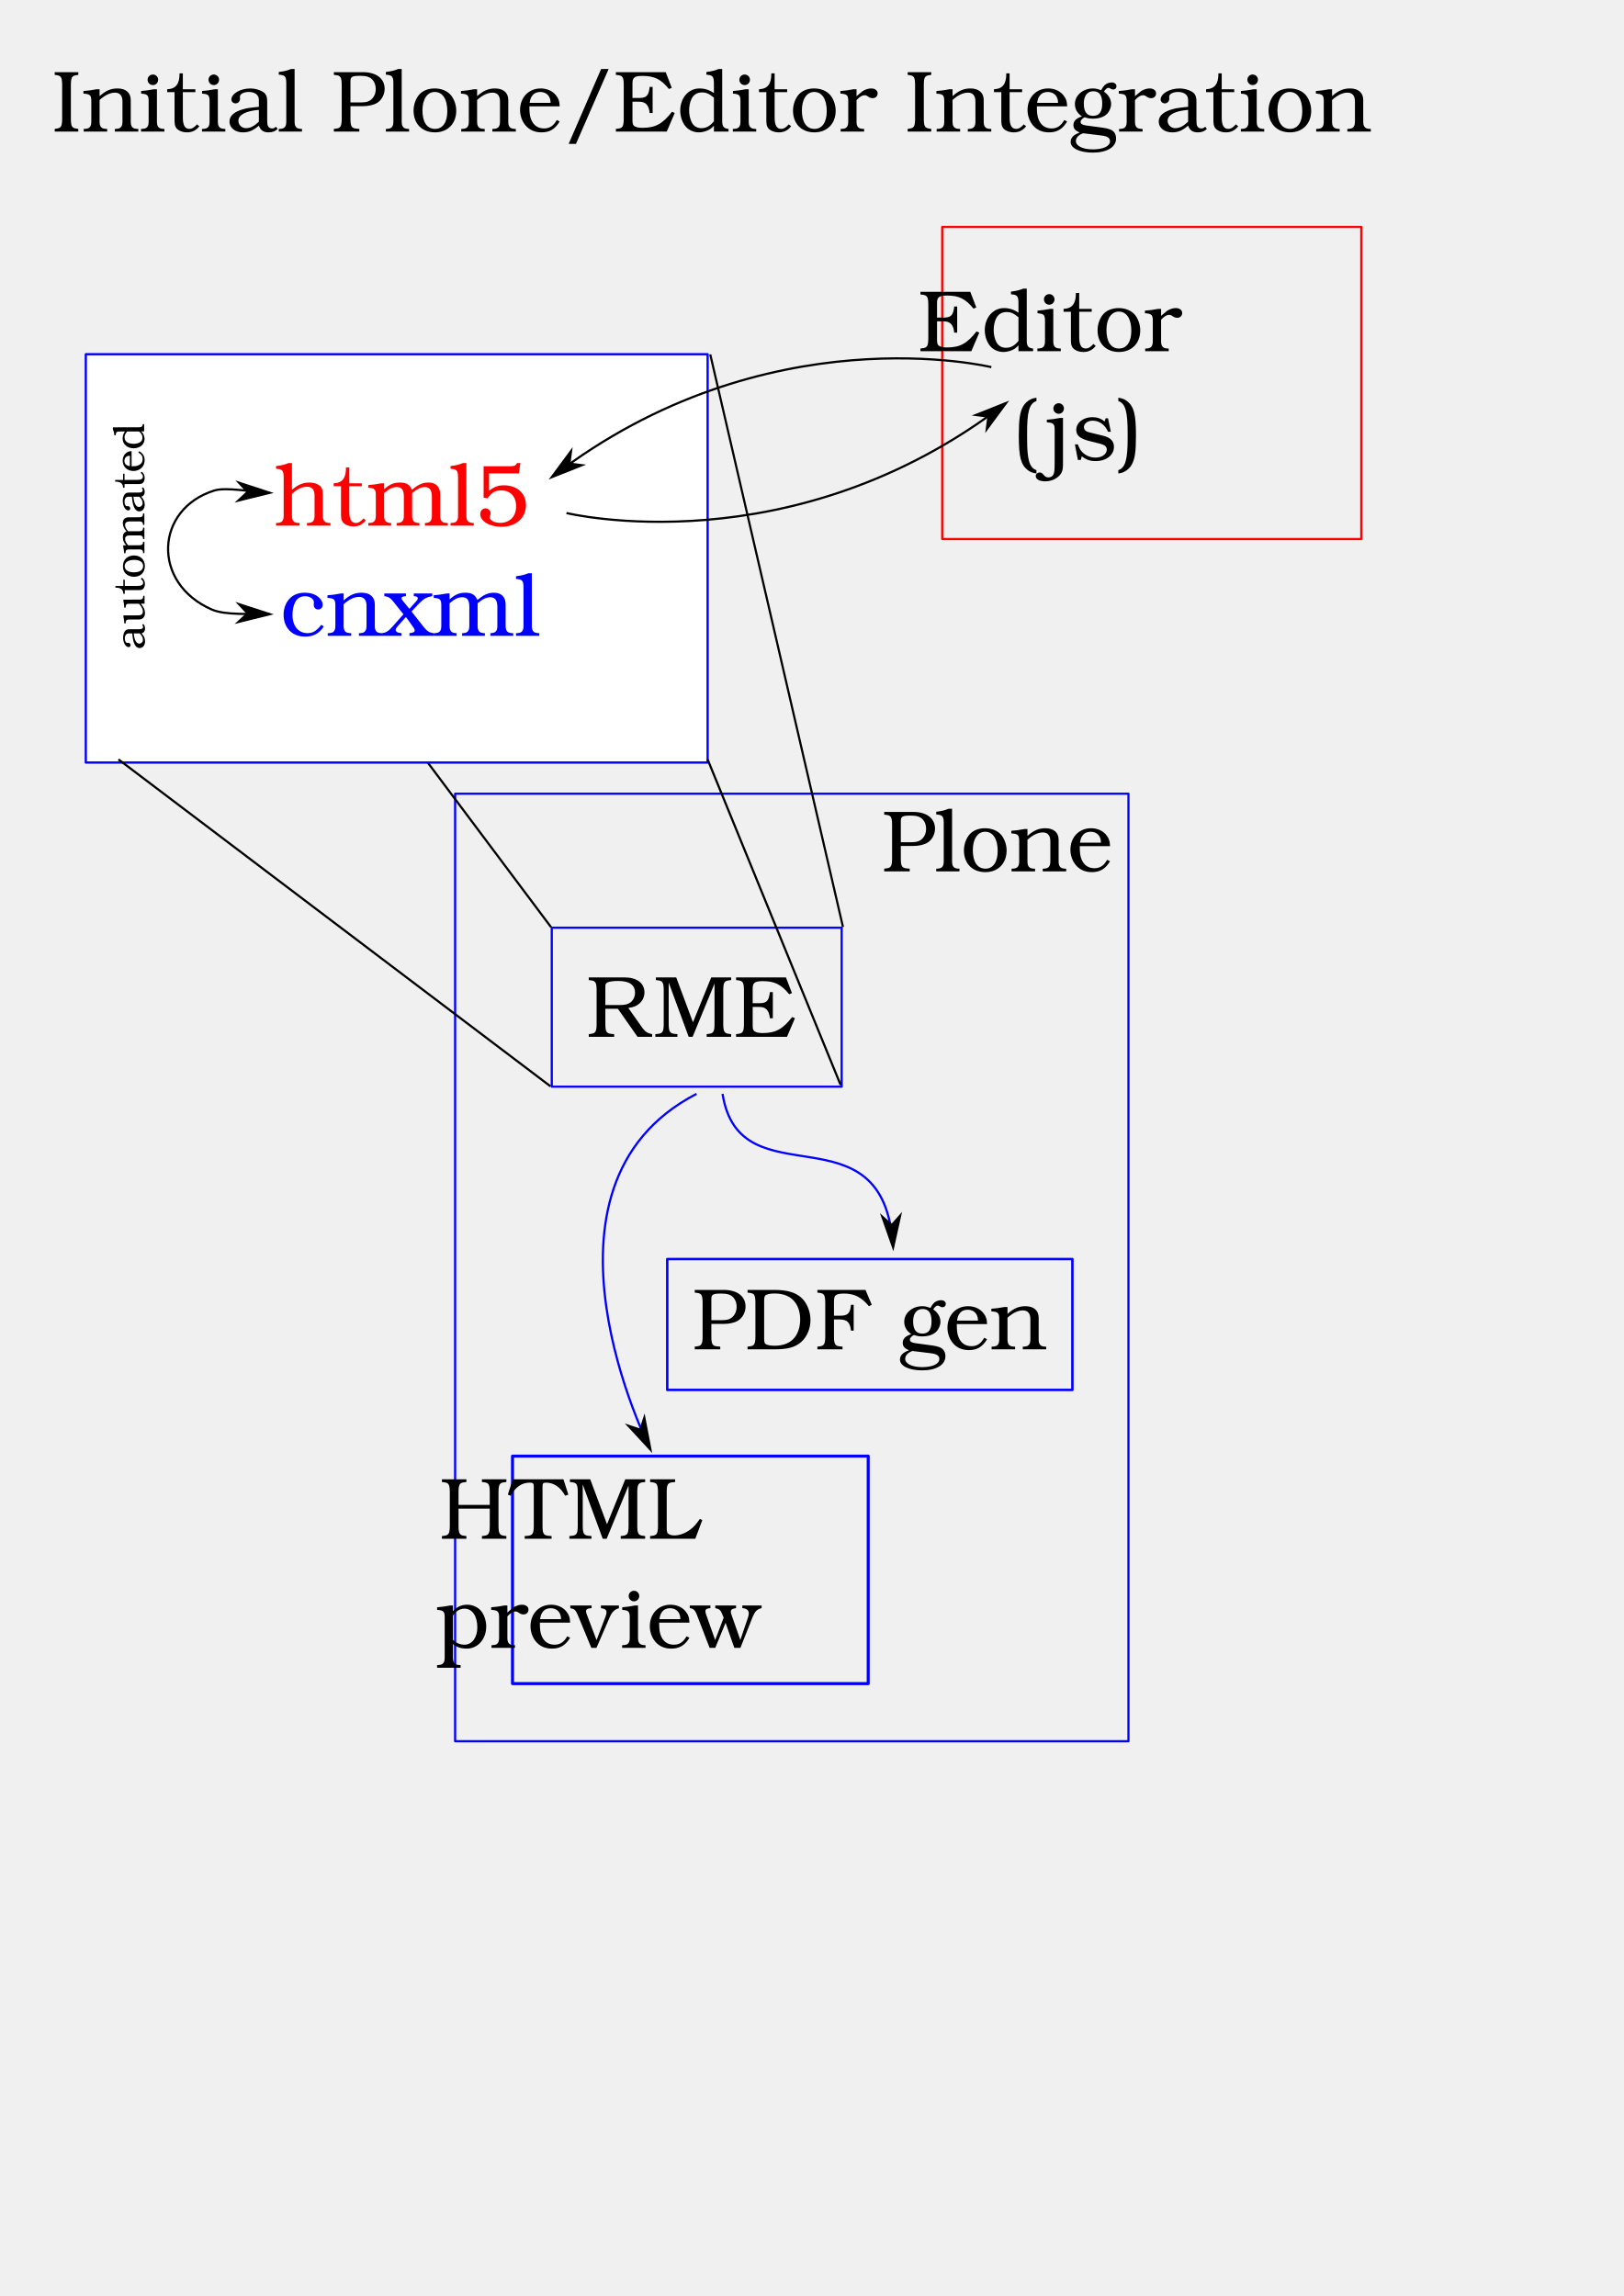
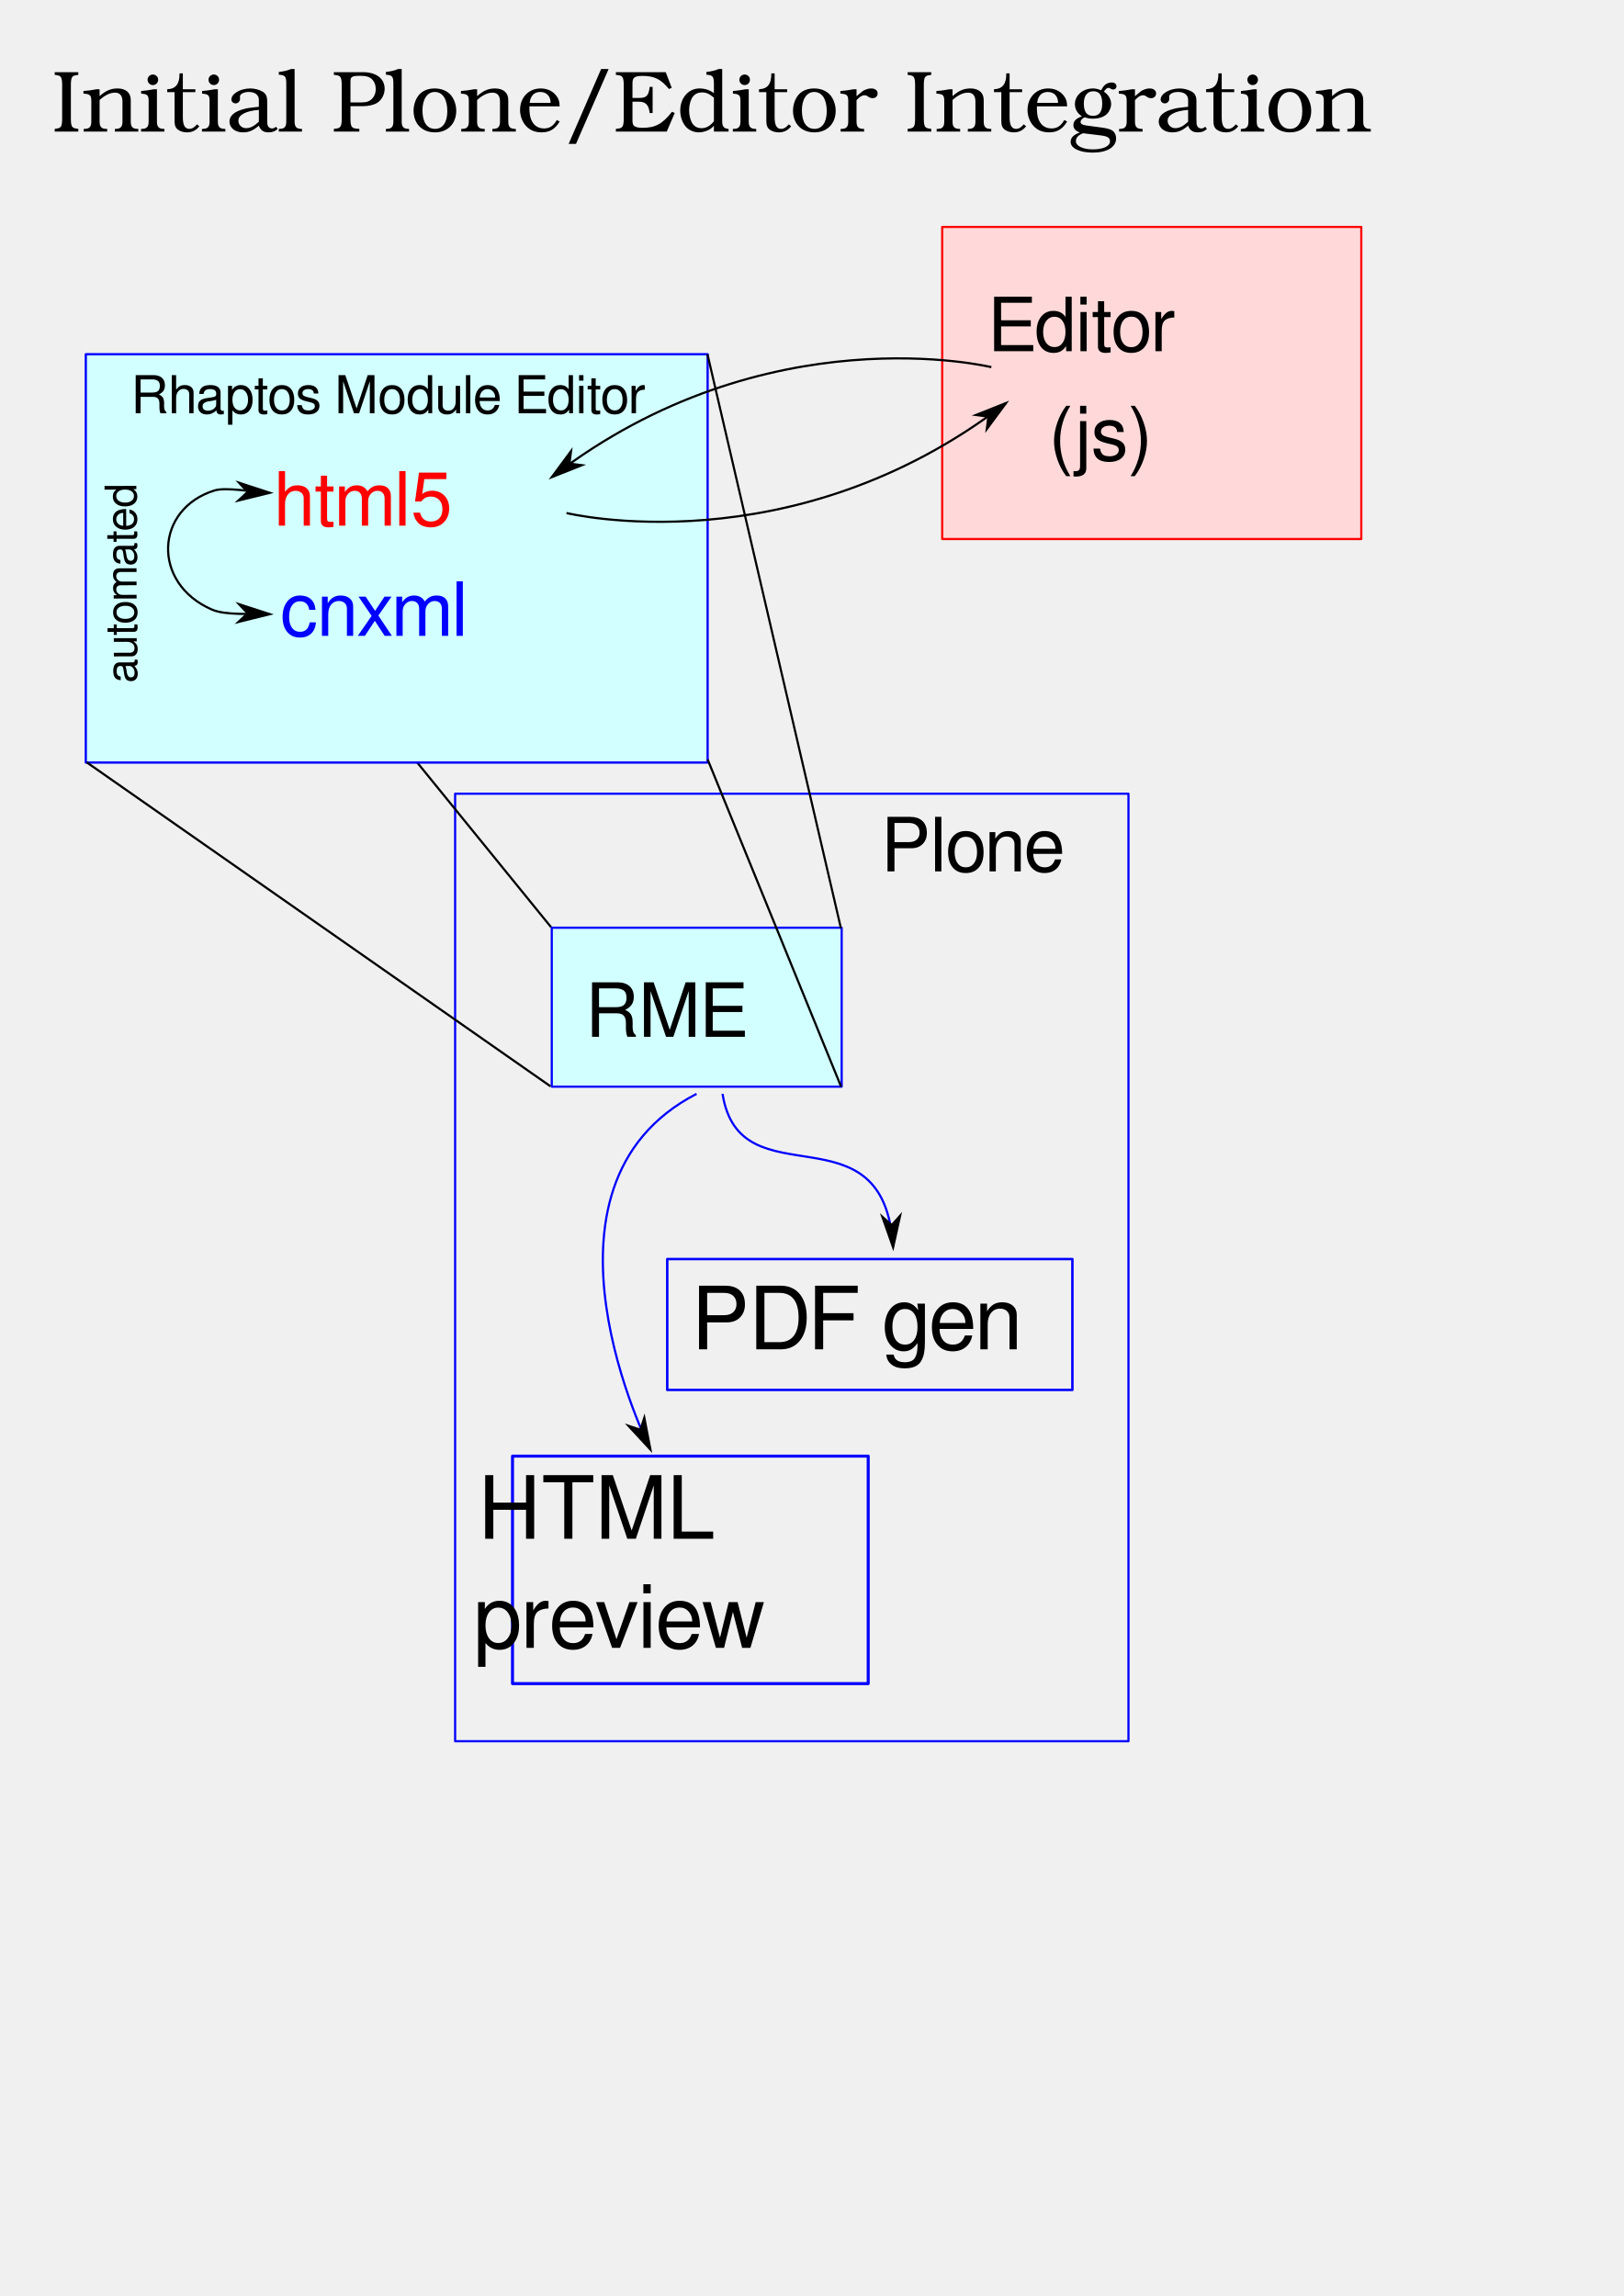
<svg xmlns="http://www.w3.org/2000/svg" width="744.094" height="1052.362" id="svg2" version="1.1">
  <defs id="defs4">
    <marker orient="auto" refY="0.0" refX="0.0" id="Arrow1Lstart" style="overflow:visible">
      <path id="path3818" d="M 0.0,0.0 L 5.0,-5.0 L -12.5,0.0 L 5.0,5.0 L 0.0,0.0 z " style="fill-rule:evenodd;stroke:#000000;stroke-width:1.0pt;marker-start:none" transform="scale(0.8) translate(12.5,0)" />
    </marker>
    <marker orient="auto" refY="0.0" refX="0.0" id="Arrow1Lend" style="overflow:visible;">
      <path id="path3821" d="M 0.0,0.0 L 5.0,-5.0 L -12.5,0.0 L 5.0,5.0 L 0.0,0.0 z " style="fill-rule:evenodd;stroke:#000000;stroke-width:1.0pt;marker-start:none;" transform="scale(0.8) rotate(180) translate(12.5,0)" />
    </marker>
  </defs>
  <g id="layer1">
    <rect style="fill:none;stroke:#0000ff;stroke-linejoin:round;stroke-opacity:1" id="rect2985" width="308.571" height="434.286" x="208.571" y="363.791" />
-     <rect style="fill:none;stroke:#0000ff;stroke-linejoin:round;stroke-opacity:1" id="rect3755" width="132.857" height="72.857" x="252.857" y="425.219" />
+     <rect style="fill:#d2ffff;stroke:#0000ff;stroke-linejoin:round;stroke-opacity:1;fill-opacity:1" id="rect3755" width="132.857" height="72.857" x="252.857" y="425.219" />
    <text xml:space="preserve" style="font-size:40px;font-style:italic;font-variant:normal;font-weight:bold;font-stretch:normal;line-height:125%;letter-spacing:0px;word-spacing:0px;fill:#000000;fill-opacity:1;stroke:none;font-family:URW Chancery L;-inkscape-font-specification:URW Chancery L Bold Italic" x="317.143" y="632.362" id="text3761">
      <tspan id="tspan3763" x="317.143" y="632.362" />
      <tspan id="tspan3765" x="317.143" y="682.362" />
    </text>
    <g id="g4457" transform="translate(0,-13.90728)">
      <rect y="591" x="305.78" height="59.972" width="185.667" id="rect3757" style="fill:none;stroke:#0000ff;stroke-width:1.132;stroke-linejoin:round;stroke-opacity:1" />
-       <text id="text3767" y="632.362" x="317.143" style="font-size:40px;font-style:normal;font-variant:normal;font-weight:normal;font-stretch:normal;text-align:start;line-height:125%;letter-spacing:0px;word-spacing:0px;writing-mode:lr-tb;text-anchor:start;fill:#000000;fill-opacity:1;stroke:none;font-family:URW Bookman L;-inkscape-font-specification:URW Bookman L" xml:space="preserve">
+       <text id="text3767" y="632.362" x="317.143" style="font-size:40px;font-style:normal;font-variant:normal;font-weight:normal;font-stretch:normal;text-align:start;line-height:125%;letter-spacing:0px;word-spacing:0px;writing-mode:lr;text-anchor:start;fill:#000000;fill-opacity:1;stroke:none;font-family:FreeSans;-inkscape-font-specification:FreeSans" xml:space="preserve">
        <tspan y="632.362" x="317.143" id="tspan3769">PDF gen</tspan>
      </text>
    </g>
    <text xml:space="preserve" style="font-size:40px;font-style:italic;font-variant:normal;font-weight:bold;font-stretch:normal;line-height:125%;letter-spacing:0px;word-spacing:0px;fill:#000000;fill-opacity:1;stroke:none;font-family:URW Chancery L;-inkscape-font-specification:URW Chancery L Bold Italic" x="264.286" y="742.362" id="text3771">
      <tspan id="tspan3773" x="264.286" y="742.362" />
    </text>
    <g id="g4462" transform="translate(-23.84106,-8.609272)">
      <rect y="676.011" x="258.71" height="104.278" width="163.005" id="rect3759" style="fill:none;stroke:#0000ff;stroke-width:1.383;stroke-linejoin:round;stroke-opacity:1" />
-       <text id="text3775" y="713.885" x="342.431" style="font-size:40px;font-style:normal;font-variant:normal;font-weight:normal;font-stretch:normal;text-align:center;line-height:125%;letter-spacing:0px;word-spacing:0px;writing-mode:lr-tb;text-anchor:middle;fill:#000000;fill-opacity:1;stroke:none;font-family:URW Bookman L;-inkscape-font-specification:URW Bookman L" xml:space="preserve">
+       <text id="text3775" y="713.885" x="342.431" style="font-size:40px;font-style:normal;font-variant:normal;font-weight:normal;font-stretch:normal;text-align:center;line-height:125%;letter-spacing:0px;word-spacing:0px;writing-mode:lr;text-anchor:middle;fill:#000000;fill-opacity:1;stroke:none;font-family:FreeSans;-inkscape-font-specification:FreeSans" xml:space="preserve">
        <tspan y="713.885" x="342.431" id="tspan3777">HTML</tspan>
        <tspan id="tspan4453" y="763.885" x="342.431">preview</tspan>
      </text>
    </g>
-     <path style="fill:none;stroke:#000000;stroke-width:0.991px;stroke-linecap:butt;stroke-linejoin:miter;stroke-opacity:1" d="M 252.53,424.964 56.268,162.916" id="path3799" />
-     <rect style="fill:#ffffff;fill-opacity:1;stroke:#0000ff;stroke-width:1.03;stroke-linejoin:round;stroke-opacity:1" id="rect3779" width="284.965" height="187.143" x="39.32" y="162.362" />
-     <text xml:space="preserve" style="font-size:40px;font-style:normal;font-variant:normal;font-weight:normal;font-stretch:normal;text-align:start;line-height:125%;letter-spacing:0px;word-spacing:0px;writing-mode:lr-tb;text-anchor:start;fill:#ff0000;fill-opacity:1;stroke:none;font-family:URW Bookman L;-inkscape-font-specification:URW Bookman L" x="125.714" y="240.934" id="text3781">
+     <path style="fill:none;stroke:#000000;stroke-width:0.991px;stroke-linecap:butt;stroke-linejoin:miter;stroke-opacity:1" d="M 252.53,424.964 39.293,162.565" id="path3799" />
+     <rect style="fill:#d2ffff;fill-opacity:1;stroke:#0000ff;stroke-width:1.03;stroke-linejoin:round;stroke-opacity:1" id="rect3779" width="284.965" height="187.143" x="39.32" y="162.362" />
+     <text xml:space="preserve" style="font-size:34.286px;font-style:normal;font-variant:normal;font-weight:normal;font-stretch:normal;text-align:start;line-height:125%;letter-spacing:0px;word-spacing:0px;writing-mode:lr;text-anchor:start;fill:#ff0000;fill-opacity:1;stroke:none;font-family:FreeSans;-inkscape-font-specification:FreeSans" x="125.714" y="240.934" id="text3781">
      <tspan x="125.714" y="240.934" id="tspan3785">html5</tspan>
    </text>
-     <text xml:space="preserve" style="font-size:40px;font-style:normal;font-variant:normal;font-weight:normal;font-stretch:normal;text-align:start;line-height:125%;letter-spacing:0px;word-spacing:0px;writing-mode:lr-tb;text-anchor:start;fill:#000000;fill-opacity:1;stroke:none;font-family:URW Bookman L;-inkscape-font-specification:URW Bookman L" x="268.571" y="475.219" id="text3787">
+     <text xml:space="preserve" style="font-size:34.286px;font-style:normal;font-variant:normal;font-weight:normal;font-stretch:normal;text-align:start;line-height:125%;letter-spacing:0px;word-spacing:0px;writing-mode:lr;text-anchor:start;fill:#000000;fill-opacity:1;stroke:none;font-family:FreeSans;-inkscape-font-specification:FreeSans" x="268.571" y="475.219" id="text3787">
      <tspan id="tspan3789" x="268.571" y="475.219">RME</tspan>
    </text>
-     <path style="fill:none;stroke:#000000;stroke-width:1px;stroke-linecap:butt;stroke-linejoin:miter;stroke-opacity:1" d="M 252.265,497.903 54.286,348.076 l 0,0" id="path3793" />
-     <path style="fill:none;stroke:#000000;stroke-width:0.982px;stroke-linecap:butt;stroke-linejoin:miter;stroke-opacity:1" d="M 386.315,424.897 325.497,162.457" id="path3795" />
-     <path style="fill:none;stroke:#000000;stroke-width:1px;stroke-linecap:butt;stroke-linejoin:miter;stroke-opacity:1" d="M 385.209,497.24 324.286,348.076" id="path3797" />
+     <path style="fill:none;stroke:#000000;stroke-width:1px;stroke-linecap:butt;stroke-linejoin:miter;stroke-opacity:1" d="M 252.265,497.903 39.716,349.401" id="path3793" />
+     <path style="fill:none;stroke:#000000;stroke-width:0.982px;stroke-linecap:butt;stroke-linejoin:miter;stroke-opacity:1" d="M 385.379,425.482 324.209,162.34" id="path3795" />
+     <path style="fill:none;stroke:#000000;stroke-width:1px;stroke-linecap:butt;stroke-linejoin:miter;stroke-opacity:1" d="M 385.443,498.059 324.286,348.076" id="path3797" />
    <path style="fill:none;stroke:#000000;stroke-width:1px;stroke-linecap:butt;stroke-linejoin:miter;stroke-opacity:1;marker-start:url(#Arrow1Lstart);marker-end:url(#Arrow1Lend)" d="m 123.516,225.872 c -7.412,-0.278 -19.799,-2.74 -25.219,-1.067 -27.246,8.408 -29.038,42.477 -1.182,54.59 6.213,2.702 17.676,1.794 26.401,2.106" id="path3813" />
-     <text xml:space="preserve" style="font-size:40px;font-style:normal;font-variant:normal;font-weight:normal;font-stretch:normal;text-align:start;line-height:125%;letter-spacing:0px;word-spacing:0px;writing-mode:lr-tb;text-anchor:start;fill:#0000ff;fill-opacity:1;stroke:none;font-family:URW Bookman L;-inkscape-font-specification:URW Bookman L" x="128.477" y="291.435" id="text4447">
+     <text xml:space="preserve" style="font-size:34.286px;font-style:normal;font-variant:normal;font-weight:normal;font-stretch:normal;text-align:start;line-height:125%;letter-spacing:0px;word-spacing:0px;writing-mode:lr;text-anchor:start;fill:#0000ff;fill-opacity:1;stroke:none;font-family:FreeSans;-inkscape-font-specification:FreeSans" x="128.477" y="291.435" id="text4447">
      <tspan id="tspan4449" x="128.477" y="291.435">cnxml</tspan>
    </text>
-     <rect style="fill:none;fill-opacity:1;stroke:#ff0000;stroke-linejoin:round;stroke-opacity:1" id="rect4468" width="192.053" height="143.046" x="431.788" y="104.018" />
-     <text xml:space="preserve" style="font-size:40px;font-style:normal;font-variant:normal;font-weight:normal;font-stretch:normal;text-align:center;line-height:125%;letter-spacing:0px;word-spacing:0px;writing-mode:lr-tb;text-anchor:middle;fill:#000000;fill-opacity:1;stroke:none;font-family:URW Bookman L;-inkscape-font-specification:URW Bookman L" x="525.828" y="160.971" id="text4470">
+     <rect style="fill:#ffd9d9;fill-opacity:1;stroke:#ff0000;stroke-linejoin:round;stroke-opacity:1" id="rect4468" width="192.053" height="143.046" x="431.788" y="104.018" />
+     <text xml:space="preserve" style="font-size:34.286px;font-style:normal;font-variant:normal;font-weight:normal;font-stretch:normal;text-align:center;line-height:125%;letter-spacing:0px;word-spacing:0px;writing-mode:lr;text-anchor:middle;fill:#000000;fill-opacity:1;stroke:none;font-family:FreeSans;-inkscape-font-specification:FreeSans" x="525.828" y="160.971" id="text4470">
      <tspan x="525.828" y="160.971" id="tspan4486">Editor</tspan>
      <tspan x="525.828" y="210.971" id="tspan4490">(js)</tspan>
    </text>
    <text xml:space="preserve" style="font-size:40px;font-style:normal;font-variant:normal;font-weight:normal;font-stretch:normal;text-align:start;line-height:125%;letter-spacing:0px;word-spacing:0px;writing-mode:lr-tb;text-anchor:start;fill:#000000;fill-opacity:1;stroke:none;font-family:URW Bookman L;-inkscape-font-specification:URW Bookman L" x="470.199" y="204.68" id="text4474">
      <tspan id="tspan4476" x="470.199" y="204.68" />
    </text>
    <flowRoot xml:space="preserve" id="flowRoot4478" style="fill:black;stroke:none;stroke-opacity:1;stroke-width:1px;stroke-linejoin:miter;stroke-linecap:butt;fill-opacity:1;font-family:URW Bookman L;font-style:normal;font-weight:normal;font-size:40px;line-height:125%;letter-spacing:0px;word-spacing:0px;-inkscape-font-specification:URW Bookman L;font-stretch:normal;font-variant:normal;text-anchor:start;text-align:start;writing-mode:lr">
      <flowRegion id="flowRegion4480">
        <rect id="rect4482" width="34.437" height="43.709" x="433.113" y="166.269" />
      </flowRegion>
      <flowPara id="flowPara4484" />
    </flowRoot>
    <path style="fill:none;stroke:#000000;stroke-width:1px;stroke-linecap:butt;stroke-linejoin:miter;stroke-opacity:1;marker-end:none;marker-start:url(#Arrow1Lstart)" d="m 460.927,184.813 c -98.013,75.497 -201.325,50.331 -201.325,50.331" id="path4492" />
    <path style="fill:none;stroke:#000000;stroke-width:1px;stroke-linecap:butt;stroke-linejoin:miter;stroke-opacity:1;marker-start:url(#Arrow1Lstart)" d="m 252.98,218.614 c 98.013,-75.497 201.325,-50.331 201.325,-50.331" id="path4492-2" />
-     <text xml:space="preserve" style="font-size:40px;font-style:normal;font-variant:normal;font-weight:normal;font-stretch:normal;text-align:start;line-height:125%;letter-spacing:0px;word-spacing:0px;writing-mode:lr-tb;text-anchor:start;fill:#000000;fill-opacity:1;stroke:none;font-family:URW Bookman L;-inkscape-font-specification:URW Bookman L" x="403.974" y="399.382" id="text5248">
+     <text xml:space="preserve" style="font-size:34.286px;font-style:normal;font-variant:normal;font-weight:normal;font-stretch:normal;text-align:start;line-height:125%;letter-spacing:0px;word-spacing:0px;writing-mode:lr;text-anchor:start;fill:#000000;fill-opacity:1;stroke:none;font-family:FreeSans;-inkscape-font-specification:FreeSans" x="403.974" y="399.382" id="text5248">
      <tspan id="tspan5250" x="403.974" y="399.382">Plone</tspan>
    </text>
    <path style="fill:none;stroke:#0000ff;stroke-width:1px;stroke-linecap:butt;stroke-linejoin:miter;stroke-opacity:1;marker-end:url(#Arrow1Lend)" d="m 331.126,501.369 c 7.947,50.331 74.172,3.974 78.146,70.199" id="path5252" />
    <path style="fill:none;stroke:#0000ff;stroke-width:1px;stroke-linecap:butt;stroke-linejoin:miter;stroke-opacity:1;marker-end:url(#Arrow1Lend)" d="m 319.205,501.369 c -82.119,42.384 -21.192,162.914 -21.192,162.914" id="path5254" />
-     <text xml:space="preserve" style="font-size:20px;font-style:normal;font-variant:normal;font-weight:normal;font-stretch:normal;text-align:start;line-height:125%;letter-spacing:0px;word-spacing:0px;writing-mode:lr-tb;text-anchor:start;fill:#000000;fill-opacity:1;stroke:none;font-family:URW Bookman L;-inkscape-font-specification:URW Bookman L" x="-297.892" y="65.592" id="text5624" transform="matrix(-0.00236924,-0.9999972,0.9999972,-0.00236924,0,0)">
-       <tspan id="tspan5626" x="-297.892" y="65.592">automated</tspan>
+     <text xml:space="preserve" style="font-size:20px;font-style:normal;font-variant:normal;font-weight:normal;font-stretch:normal;text-align:center;line-height:125%;letter-spacing:0px;word-spacing:0px;writing-mode:lr-tb;text-anchor:middle;fill:#000000;fill-opacity:1;stroke:none;font-family:FreeSans;-inkscape-font-specification:FreeSans" x="-254.802" y="61.948" id="text5624" transform="matrix(-0.00236924,-0.9999972,0.9999972,-0.00236924,0,0)">
+       <tspan id="tspan5626" x="-254.802" y="61.948">automated</tspan>
    </text>
    <text xml:space="preserve" style="font-size:40px;font-style:normal;font-variant:normal;font-weight:normal;font-stretch:normal;text-align:start;line-height:125%;letter-spacing:0px;word-spacing:0px;writing-mode:lr-tb;text-anchor:start;fill:#000000;fill-opacity:1;stroke:none;font-family:URW Bookman L;-inkscape-font-specification:URW Bookman L" x="23.841" y="60.309" id="text5628">
      <tspan id="tspan5630" x="23.841" y="60.309">Initial Plone/Editor Integration</tspan>
    </text>
+     <text xml:space="preserve" style="font-size:24px;font-style:normal;font-variant:normal;font-weight:normal;font-stretch:normal;text-align:start;line-height:125%;letter-spacing:0px;word-spacing:0px;writing-mode:lr-tb;text-anchor:start;fill:#000000;fill-opacity:1;stroke:none;font-family:FreeSans;-inkscape-font-specification:FreeSans" x="60.265" y="189.429" id="text3034">
+       <tspan id="tspan3036" x="60.265" y="189.429">Rhaptos Module Editor</tspan>
+     </text>
  </g>
</svg>
